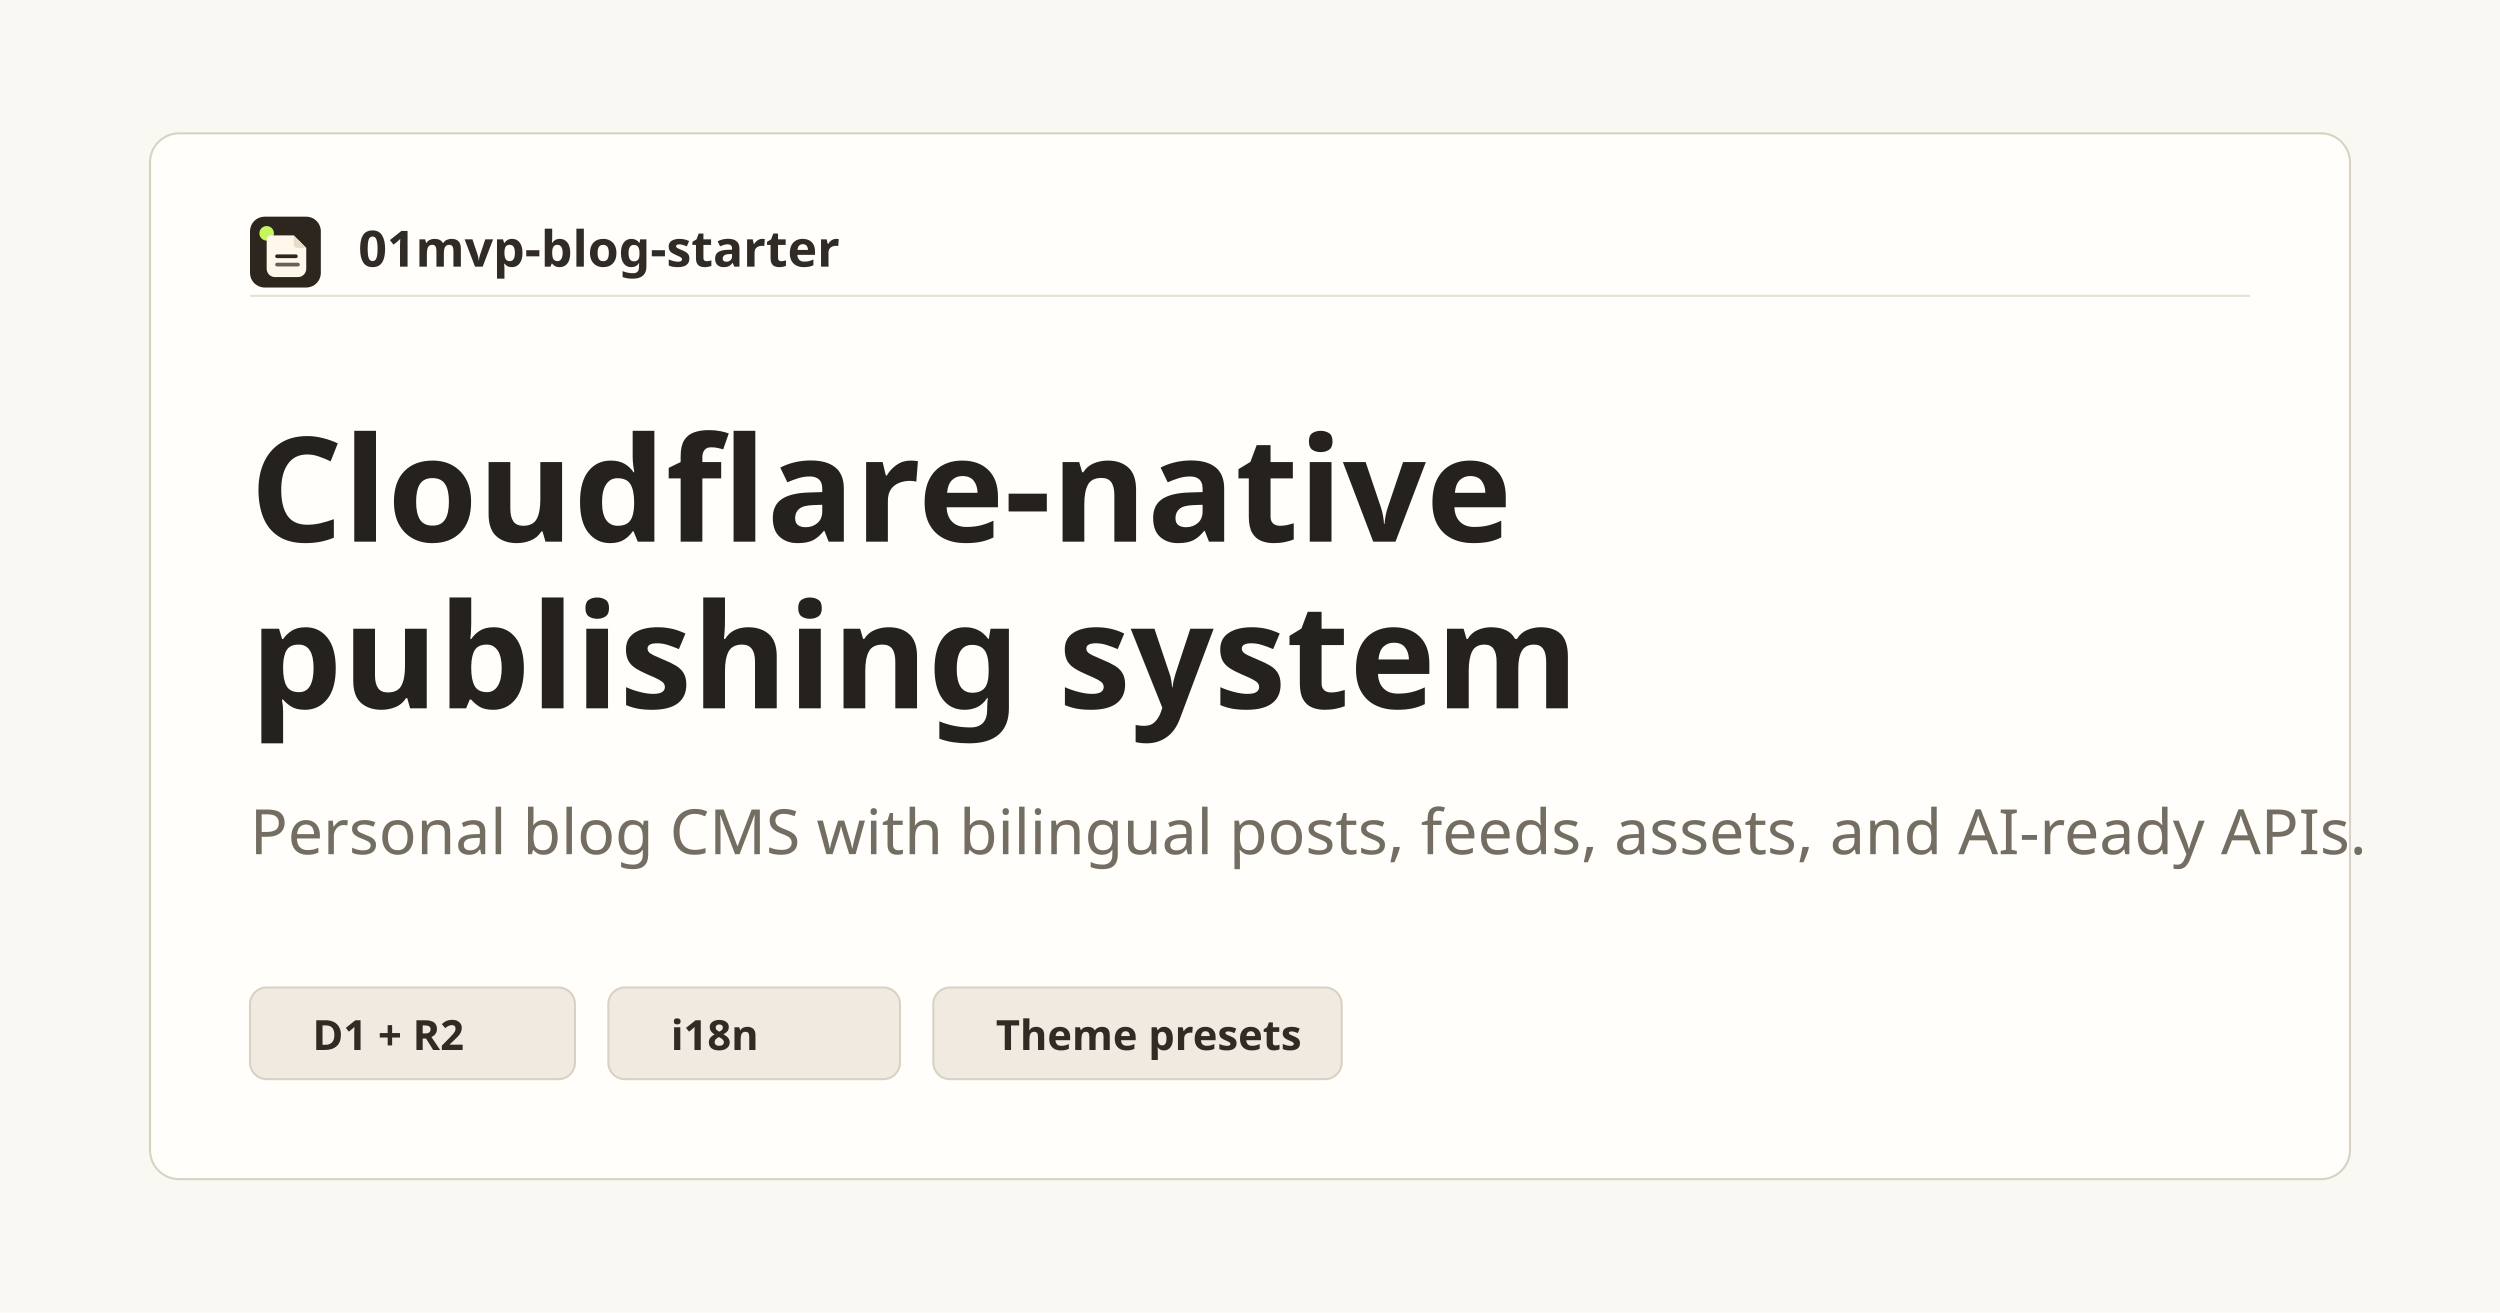
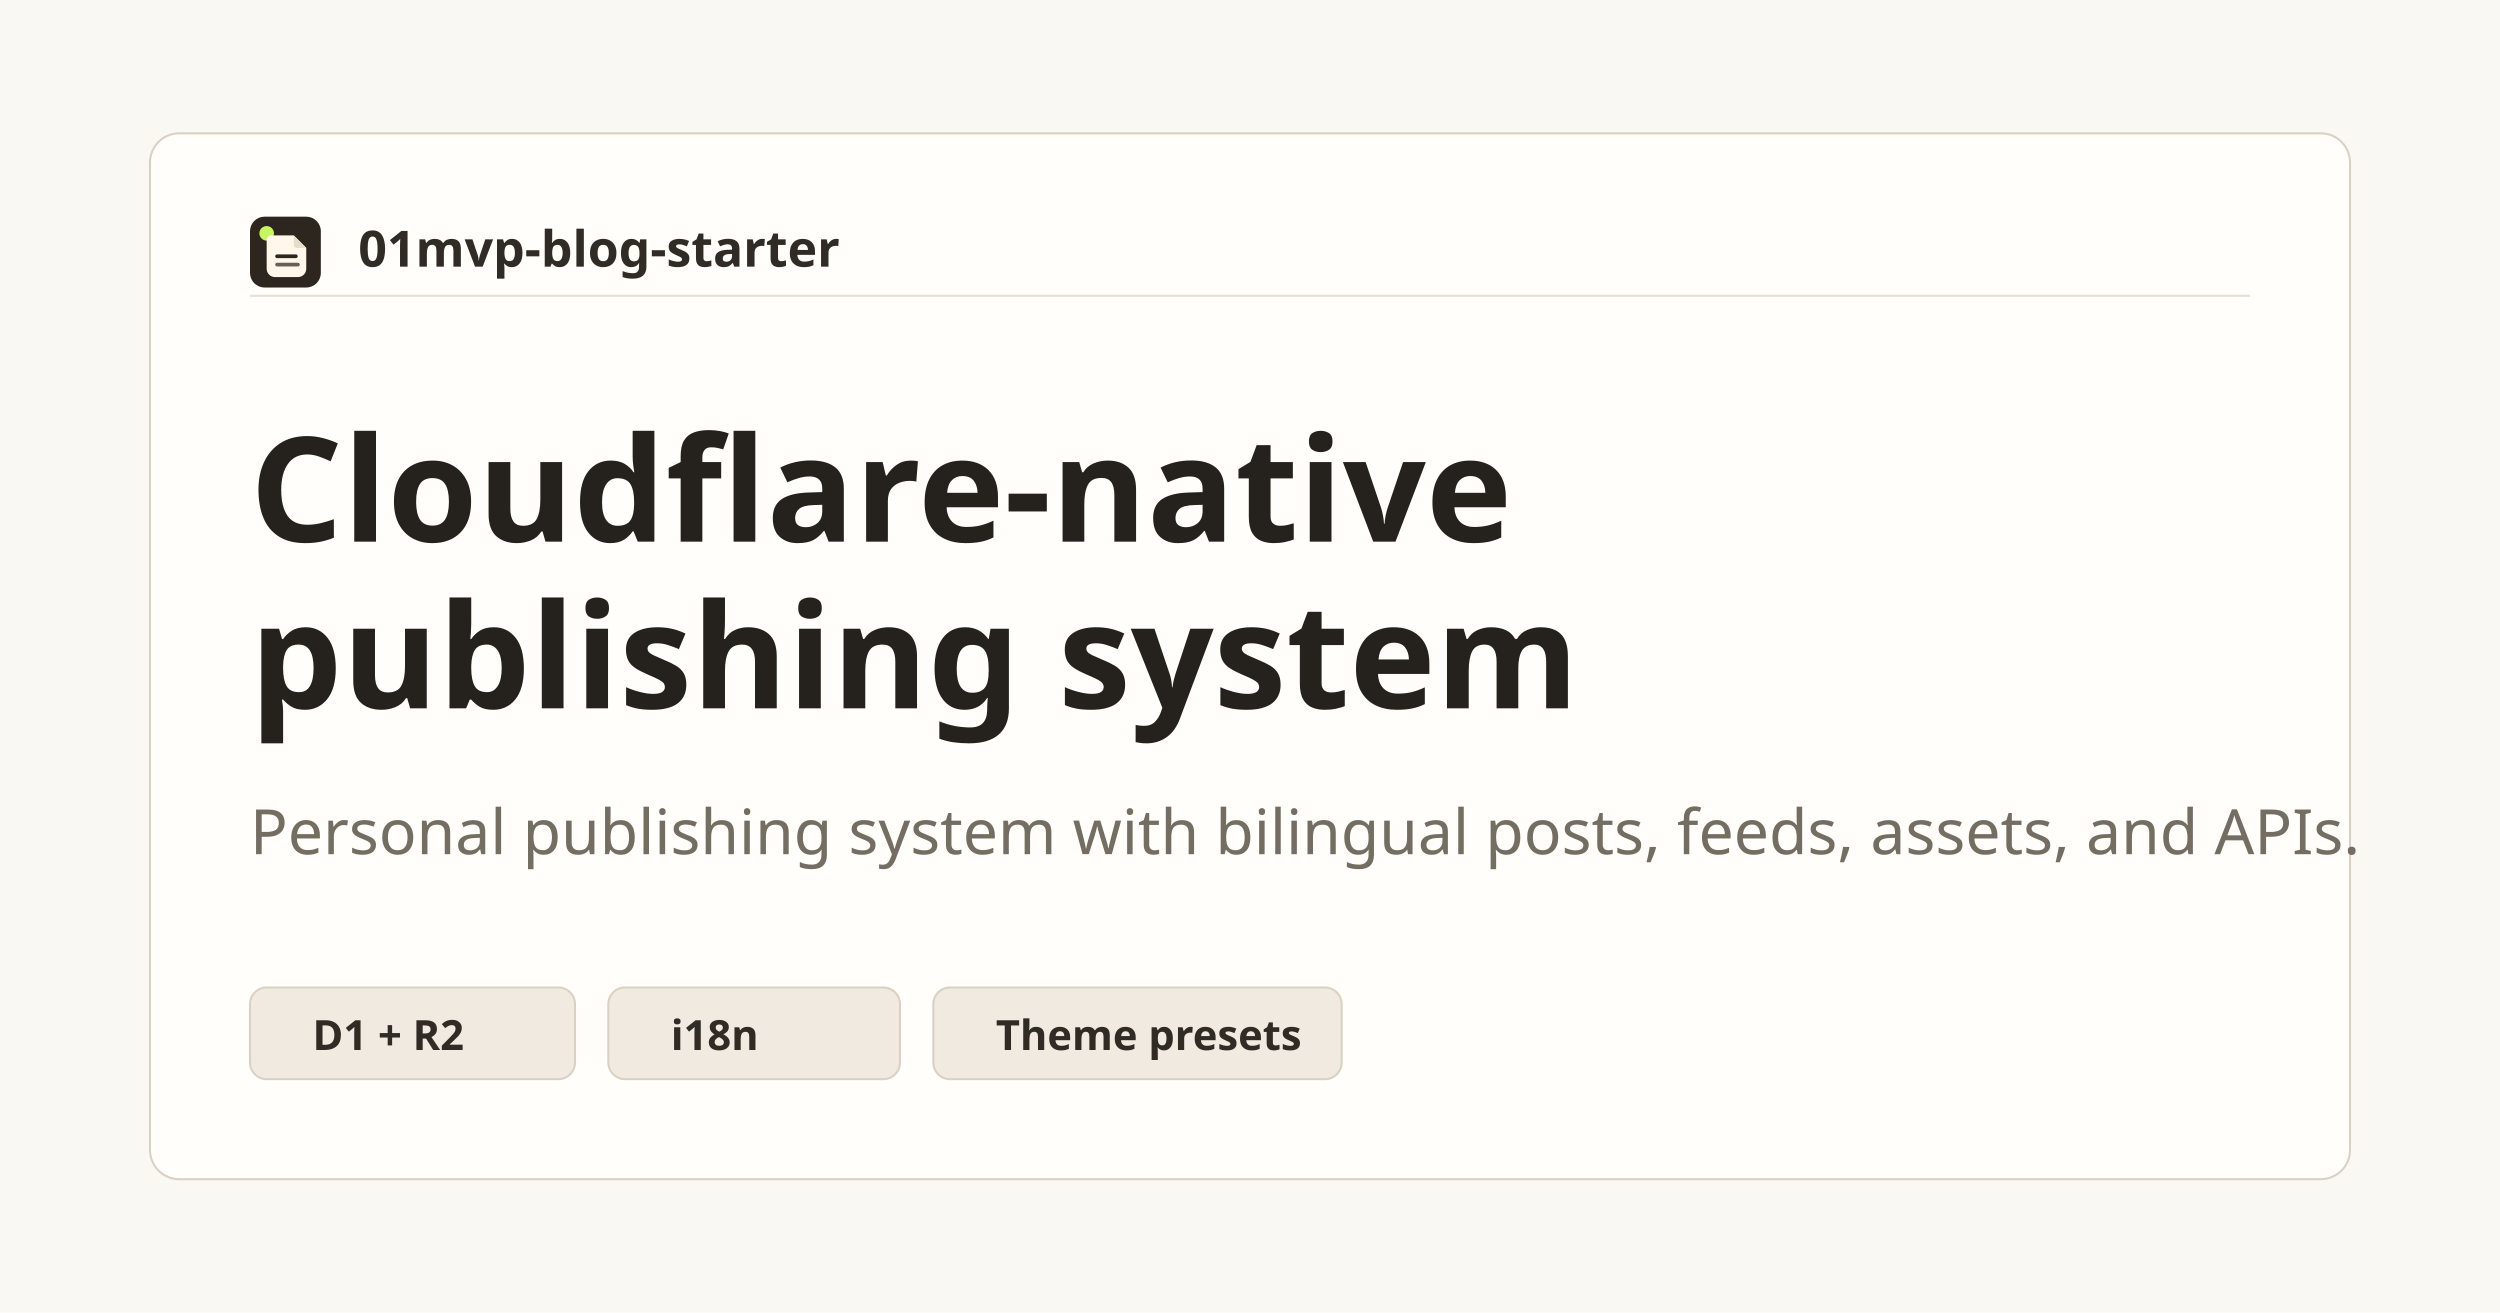
<svg xmlns="http://www.w3.org/2000/svg" width="1200" height="630" viewBox="0 0 1200 630" fill="none">
  <rect width="1200" height="630" fill="#FAF8F2" />
  <rect x="72" y="64" width="1056" height="502" rx="14" fill="#FFFEFB" stroke="#D9D2C4" />
  <path d="M120 142H1080" stroke="#E6E0D4" />
  <rect x="120" y="104" width="34" height="34" rx="7" fill="#2C261F" />
  <circle cx="128" cy="112" r="3.5" fill="#C6F55E" />
  <path d="M130 113H141L147 119V129C147 131.209 145.209 133 143 133H132C129.791 133 128 131.209 128 129V115C128 113.895 128.895 113 130 113Z" fill="#FFF8EA" />
  <path d="M141 113V117.5C141 118.328 141.672 119 142.5 119H147L141 113Z" fill="#E8DCC8" />
  <path d="M133 123H142" stroke="#2C261F" stroke-width="1.8" stroke-linecap="round" />
  <path d="M133 127H143" stroke="#2C261F" stroke-width="1.8" stroke-linecap="round" opacity="0.72" />
  <text x="172" y="128" fill="#312B25" font-family="ui-sans-serif, system-ui, sans-serif" font-size="24" font-weight="650">01mvp-blog-starter</text>
  <text x="120" y="260" fill="#25211D" font-family="ui-sans-serif, system-ui, sans-serif" font-size="70" font-weight="680">Cloudflare-native</text>
  <text x="120" y="340" fill="#25211D" font-family="ui-sans-serif, system-ui, sans-serif" font-size="70" font-weight="680">publishing system</text>
-   <text x="120" y="410" fill="#746D62" font-family="ui-sans-serif, system-ui, sans-serif" font-size="30" font-weight="450">Personal blog CMS with bilingual posts, feeds, assets, and AI-ready APIs.</text>
+   <text x="120" y="410" fill="#746D62" font-family="ui-sans-serif, system-ui, sans-serif" font-size="30" font-weight="450">Personal publishing system with bilingual posts, feeds, assets, and APIs.</text>
  <rect x="120" y="474" width="156" height="44" rx="8" fill="#F0EAE0" stroke="#D9D2C4" />
  <text x="150" y="504" fill="#312B25" font-family="ui-sans-serif, system-ui, sans-serif" font-size="20" font-weight="600">D1 + R2</text>
  <rect x="292" y="474" width="140" height="44" rx="8" fill="#F0EAE0" stroke="#D9D2C4" />
  <text x="322" y="504" fill="#312B25" font-family="ui-sans-serif, system-ui, sans-serif" font-size="20" font-weight="600">i18n</text>
  <rect x="448" y="474" width="196" height="44" rx="8" fill="#F0EAE0" stroke="#D9D2C4" />
  <text x="478" y="504" fill="#312B25" font-family="ui-sans-serif, system-ui, sans-serif" font-size="20" font-weight="600">Theme presets</text>
</svg>
